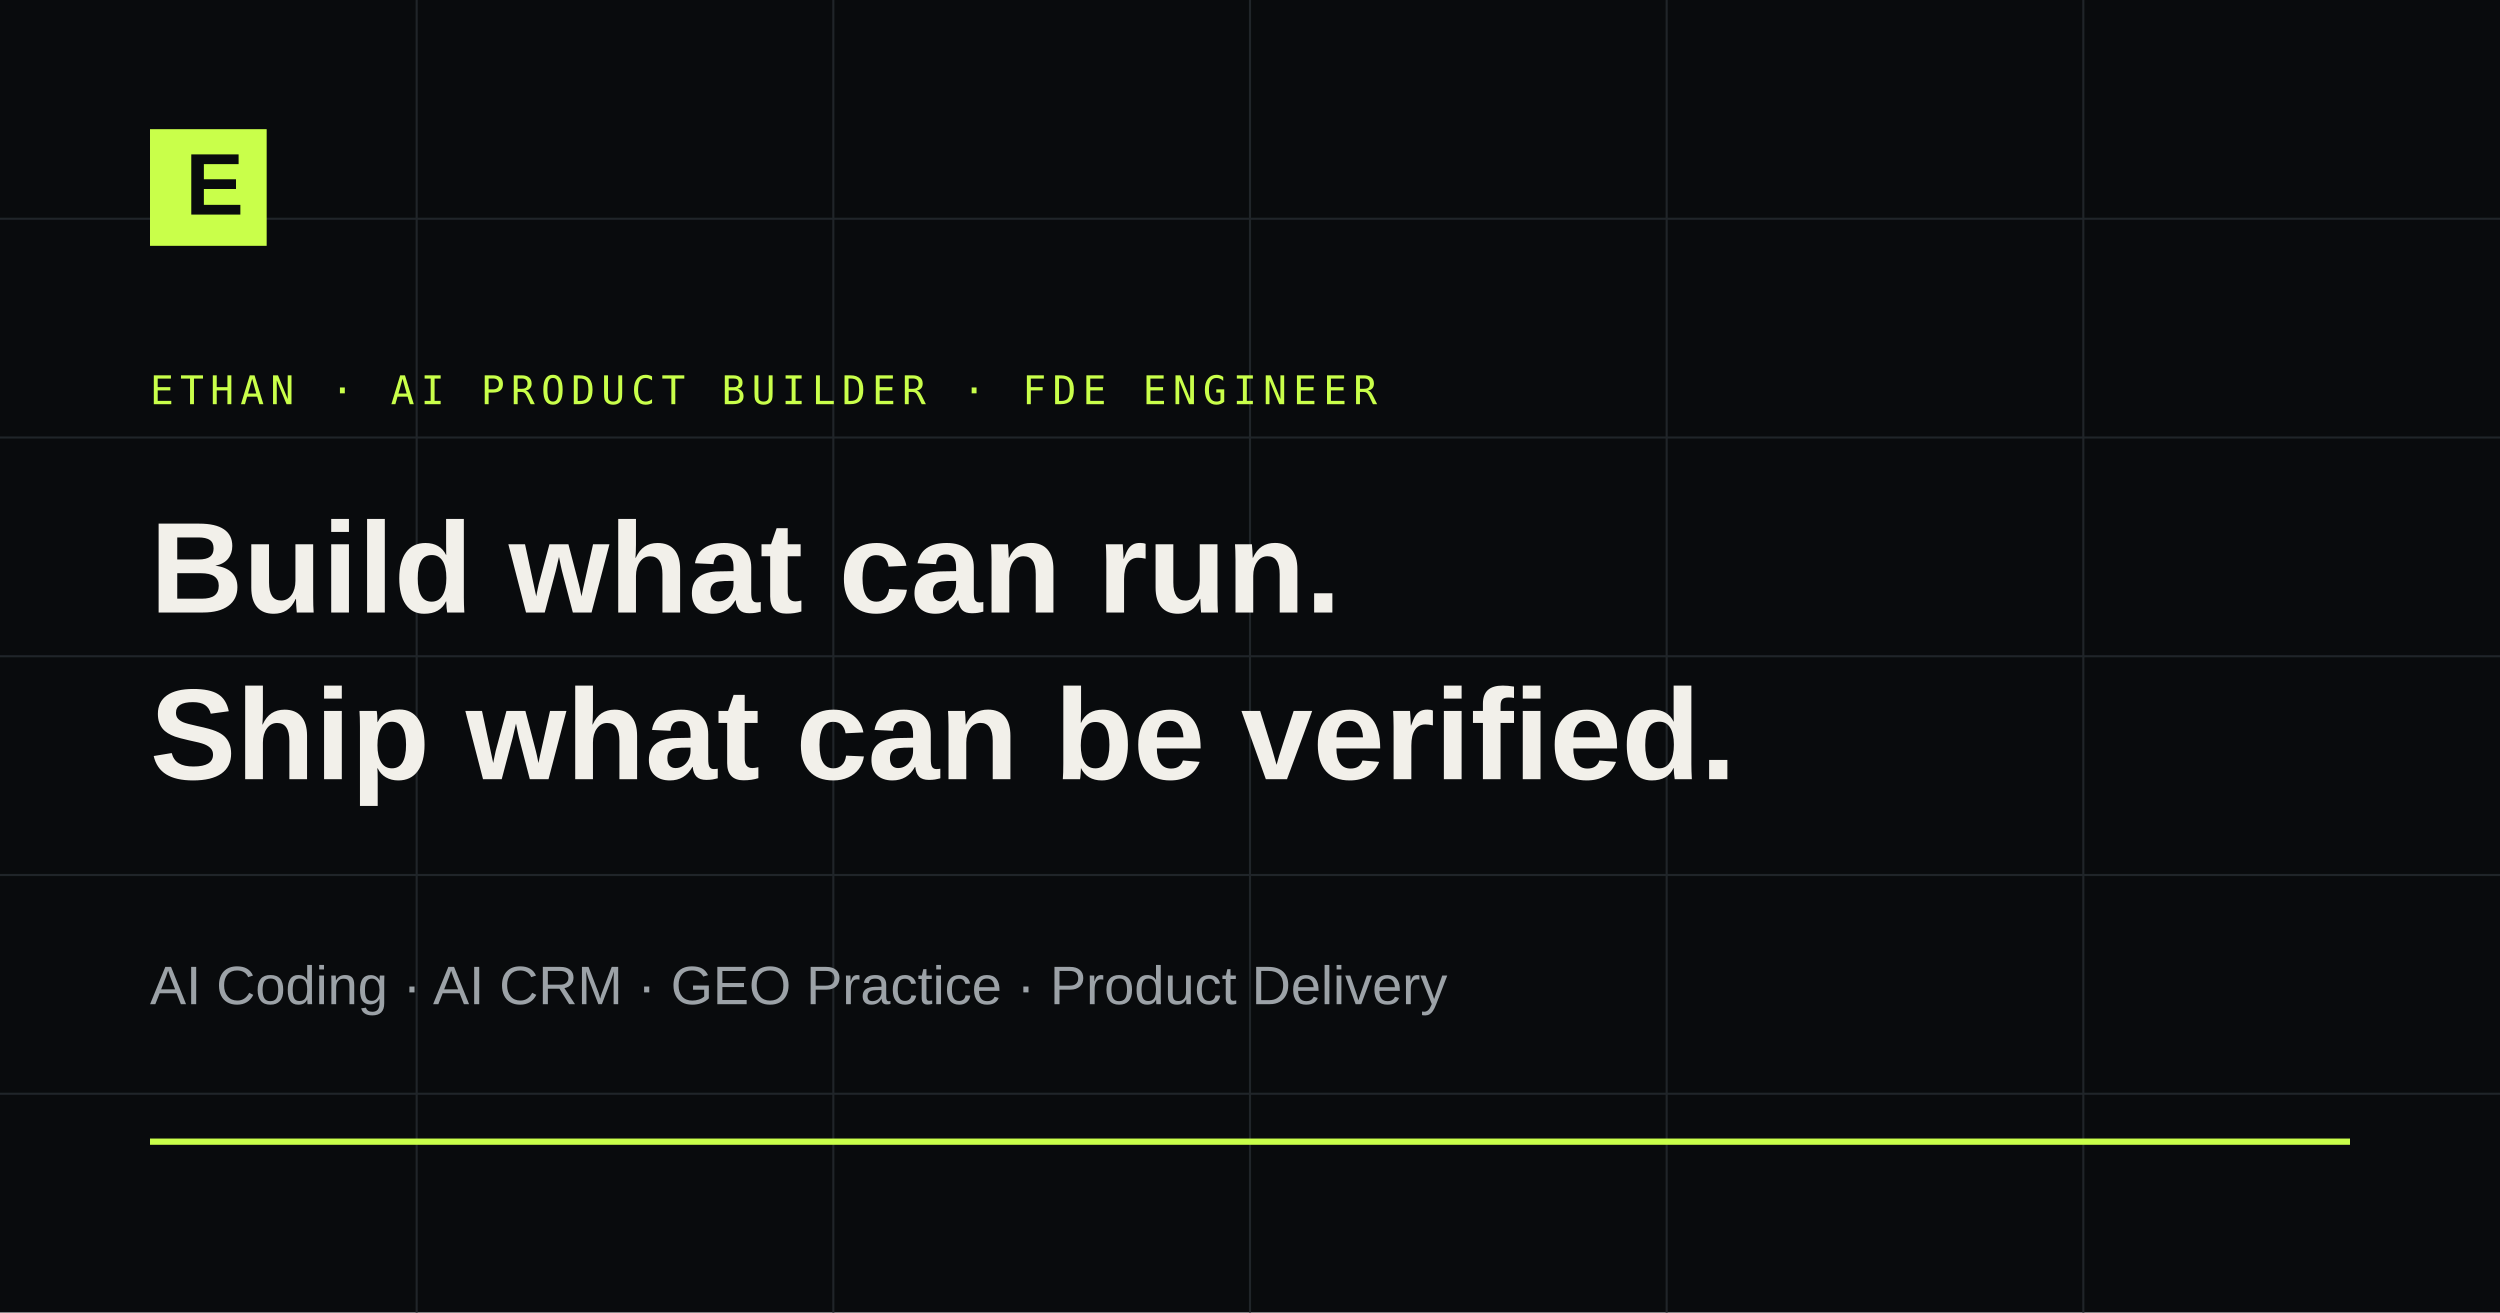
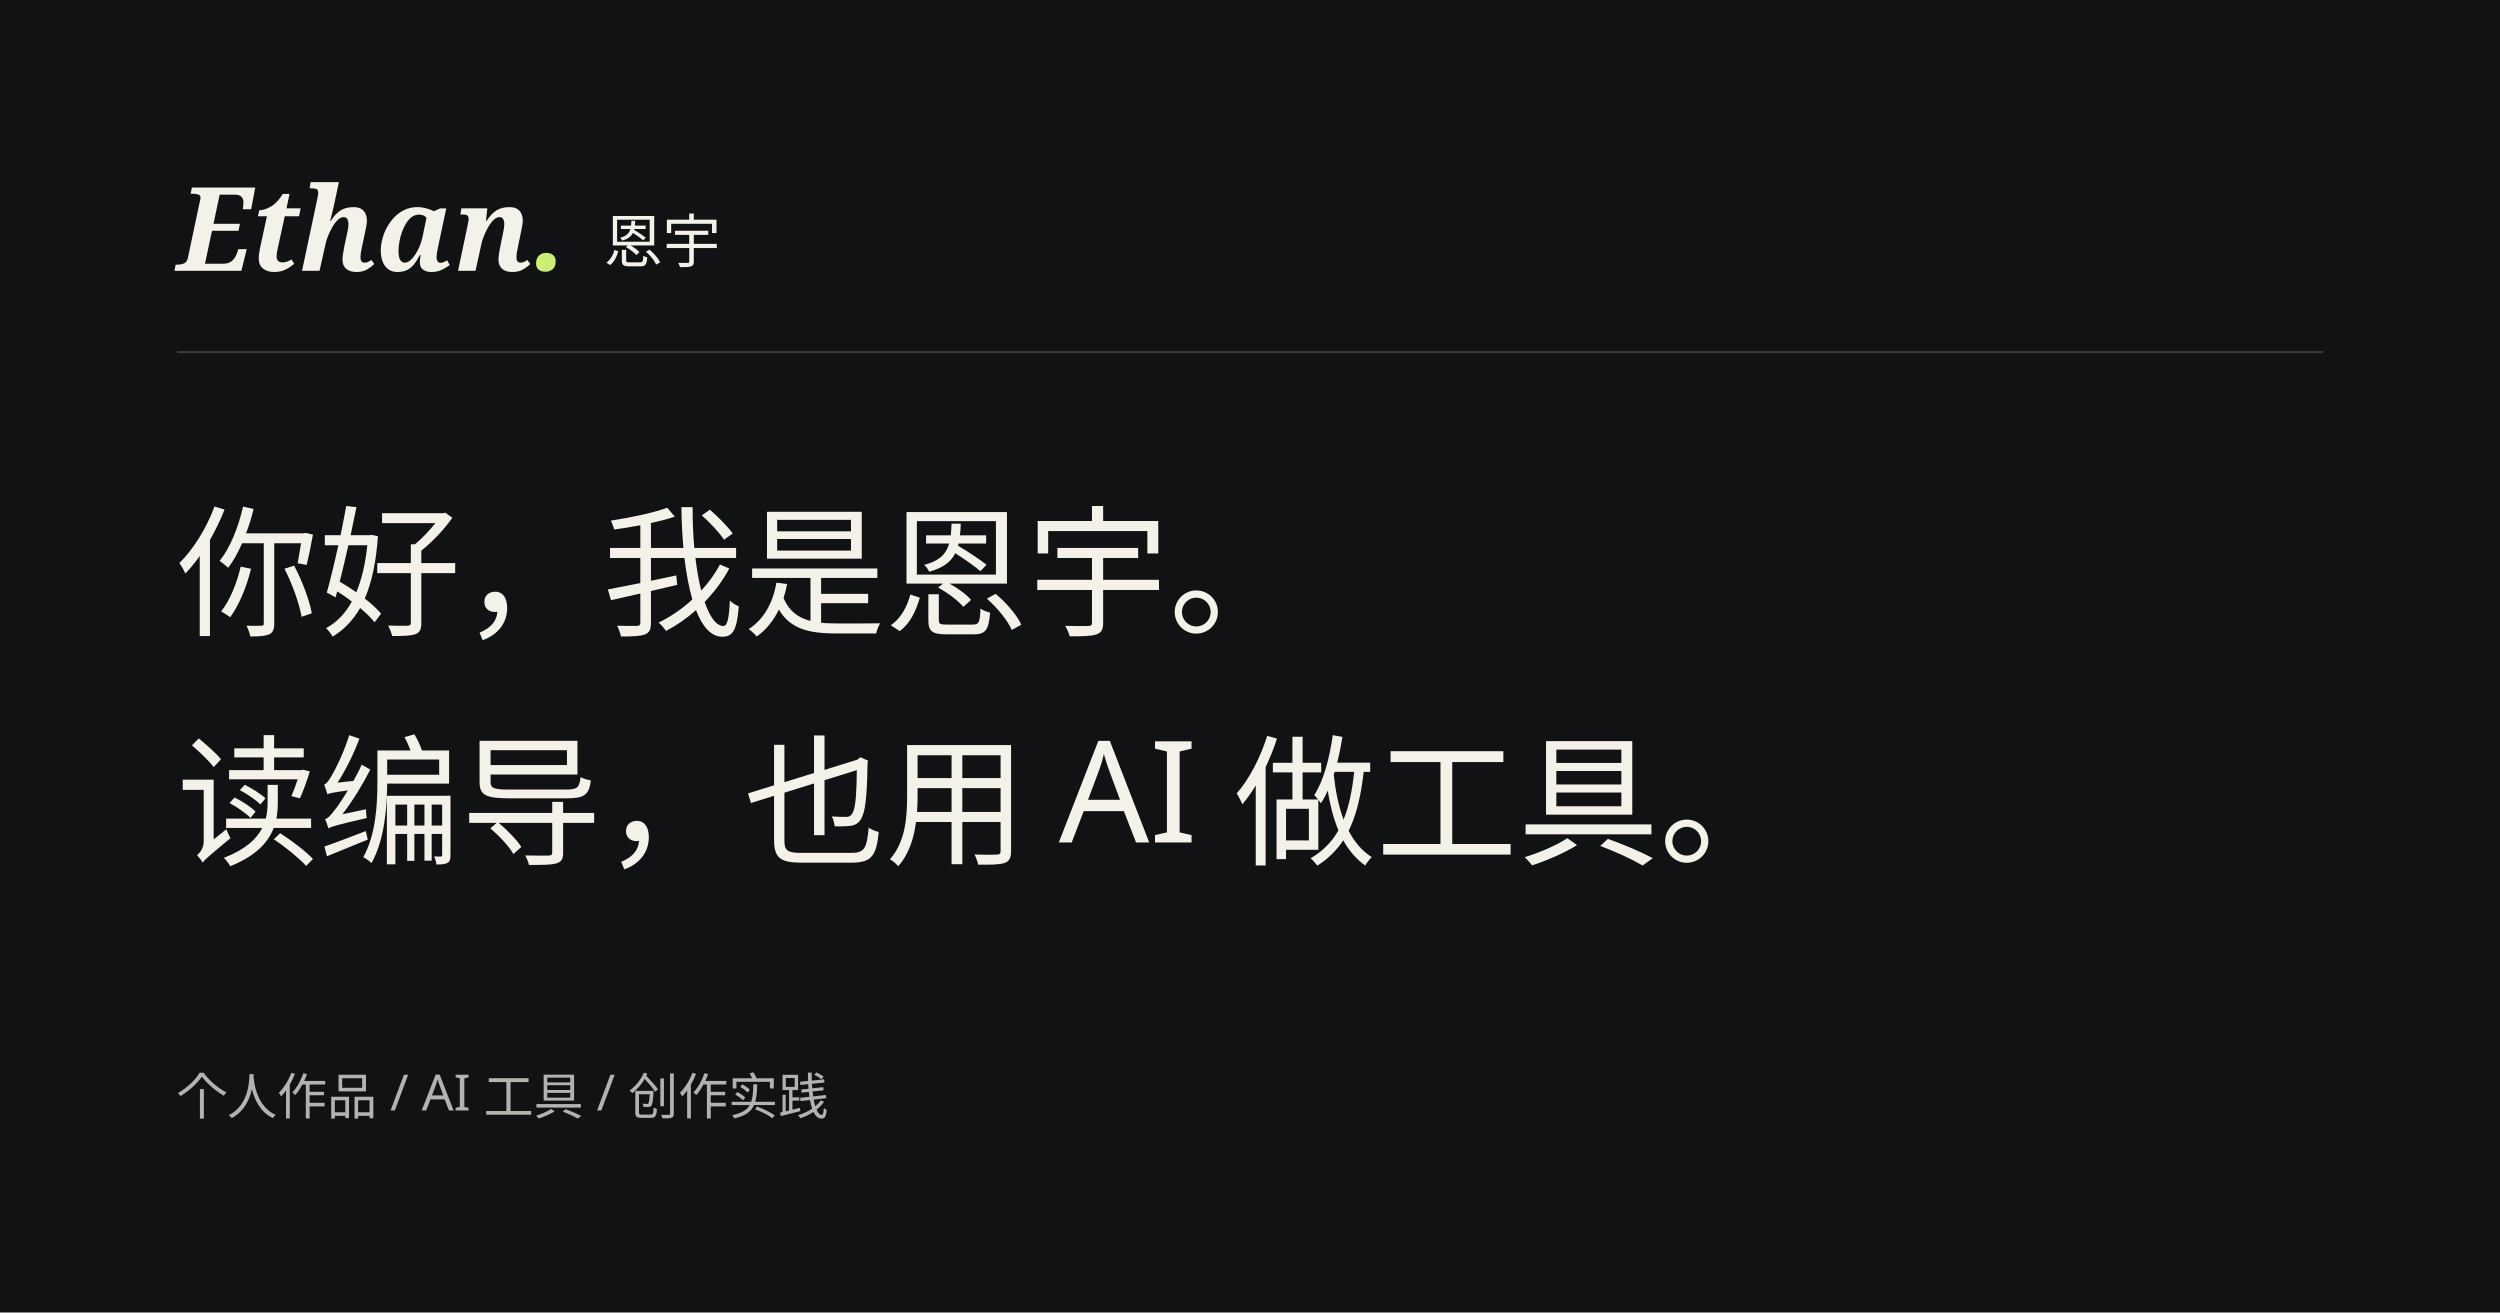
<svg xmlns="http://www.w3.org/2000/svg" width="1200" height="630" viewBox="0 0 1200 630">
-   <rect width="1200" height="630" fill="#090b0d" />
-   <g stroke="#202529" stroke-width="1">
-     <path d="M0 105h1200M0 210h1200M0 315h1200M0 420h1200M0 525h1200M200 0v630M400 0v630M600 0v630M800 0v630M1000 0v630" />
+   <rect width="1200" height="630" fill="#111214" />
+   <g fill="#f4f1e8">
+     <text x="85" y="130" font-family="Georgia,serif" font-size="56" font-style="italic" font-weight="600">Ethan<tspan fill="#c9ef73">.</tspan>
+     </text>
+     <text x="290" y="126" font-family="sans-serif" font-size="28">恩宇</text>
+     <path d="M85 169H1115" stroke="#363b3a" />
+     <g font-family="PingFang SC,Microsoft YaHei,sans-serif" font-size="68">
+       <text x="85" y="300">你好，我是恩宇。</text>
+       <text x="85" y="410">读编导，也用 AI 做工具。</text>
+     </g>
+     <text x="85" y="535" font-family="sans-serif" font-size="24" fill="#afb4af">个人作品 / AI 工具 / 创作实践</text>
  </g>
-   <rect x="72" y="62" width="56" height="56" fill="#c9ff4a" />
-   <text x="89" y="103" fill="#090b0d" font-family="Arial" font-size="42" font-weight="700">E</text>
-   <text x="72" y="194" fill="#c9ff4a" font-family="monospace" font-size="19" letter-spacing="3">ETHAN · AI PRODUCT BUILDER · FDE ENGINEER</text>
-   <text x="72" y="294" fill="#f2f0ea" font-family="Arial,sans-serif" font-size="62" font-weight="600">Build what can run.</text>
-   <text x="72" y="374" fill="#f2f0ea" font-family="Arial,sans-serif" font-size="62" font-weight="600">Ship what can be verified.</text>
-   <text x="72" y="482" fill="#9ca2a7" font-family="Arial,sans-serif" font-size="26">AI Coding · AI CRM · GEO Practice · Product Delivery</text>
-   <path d="M72 548h1056" stroke="#c9ff4a" stroke-width="3" />
</svg>
